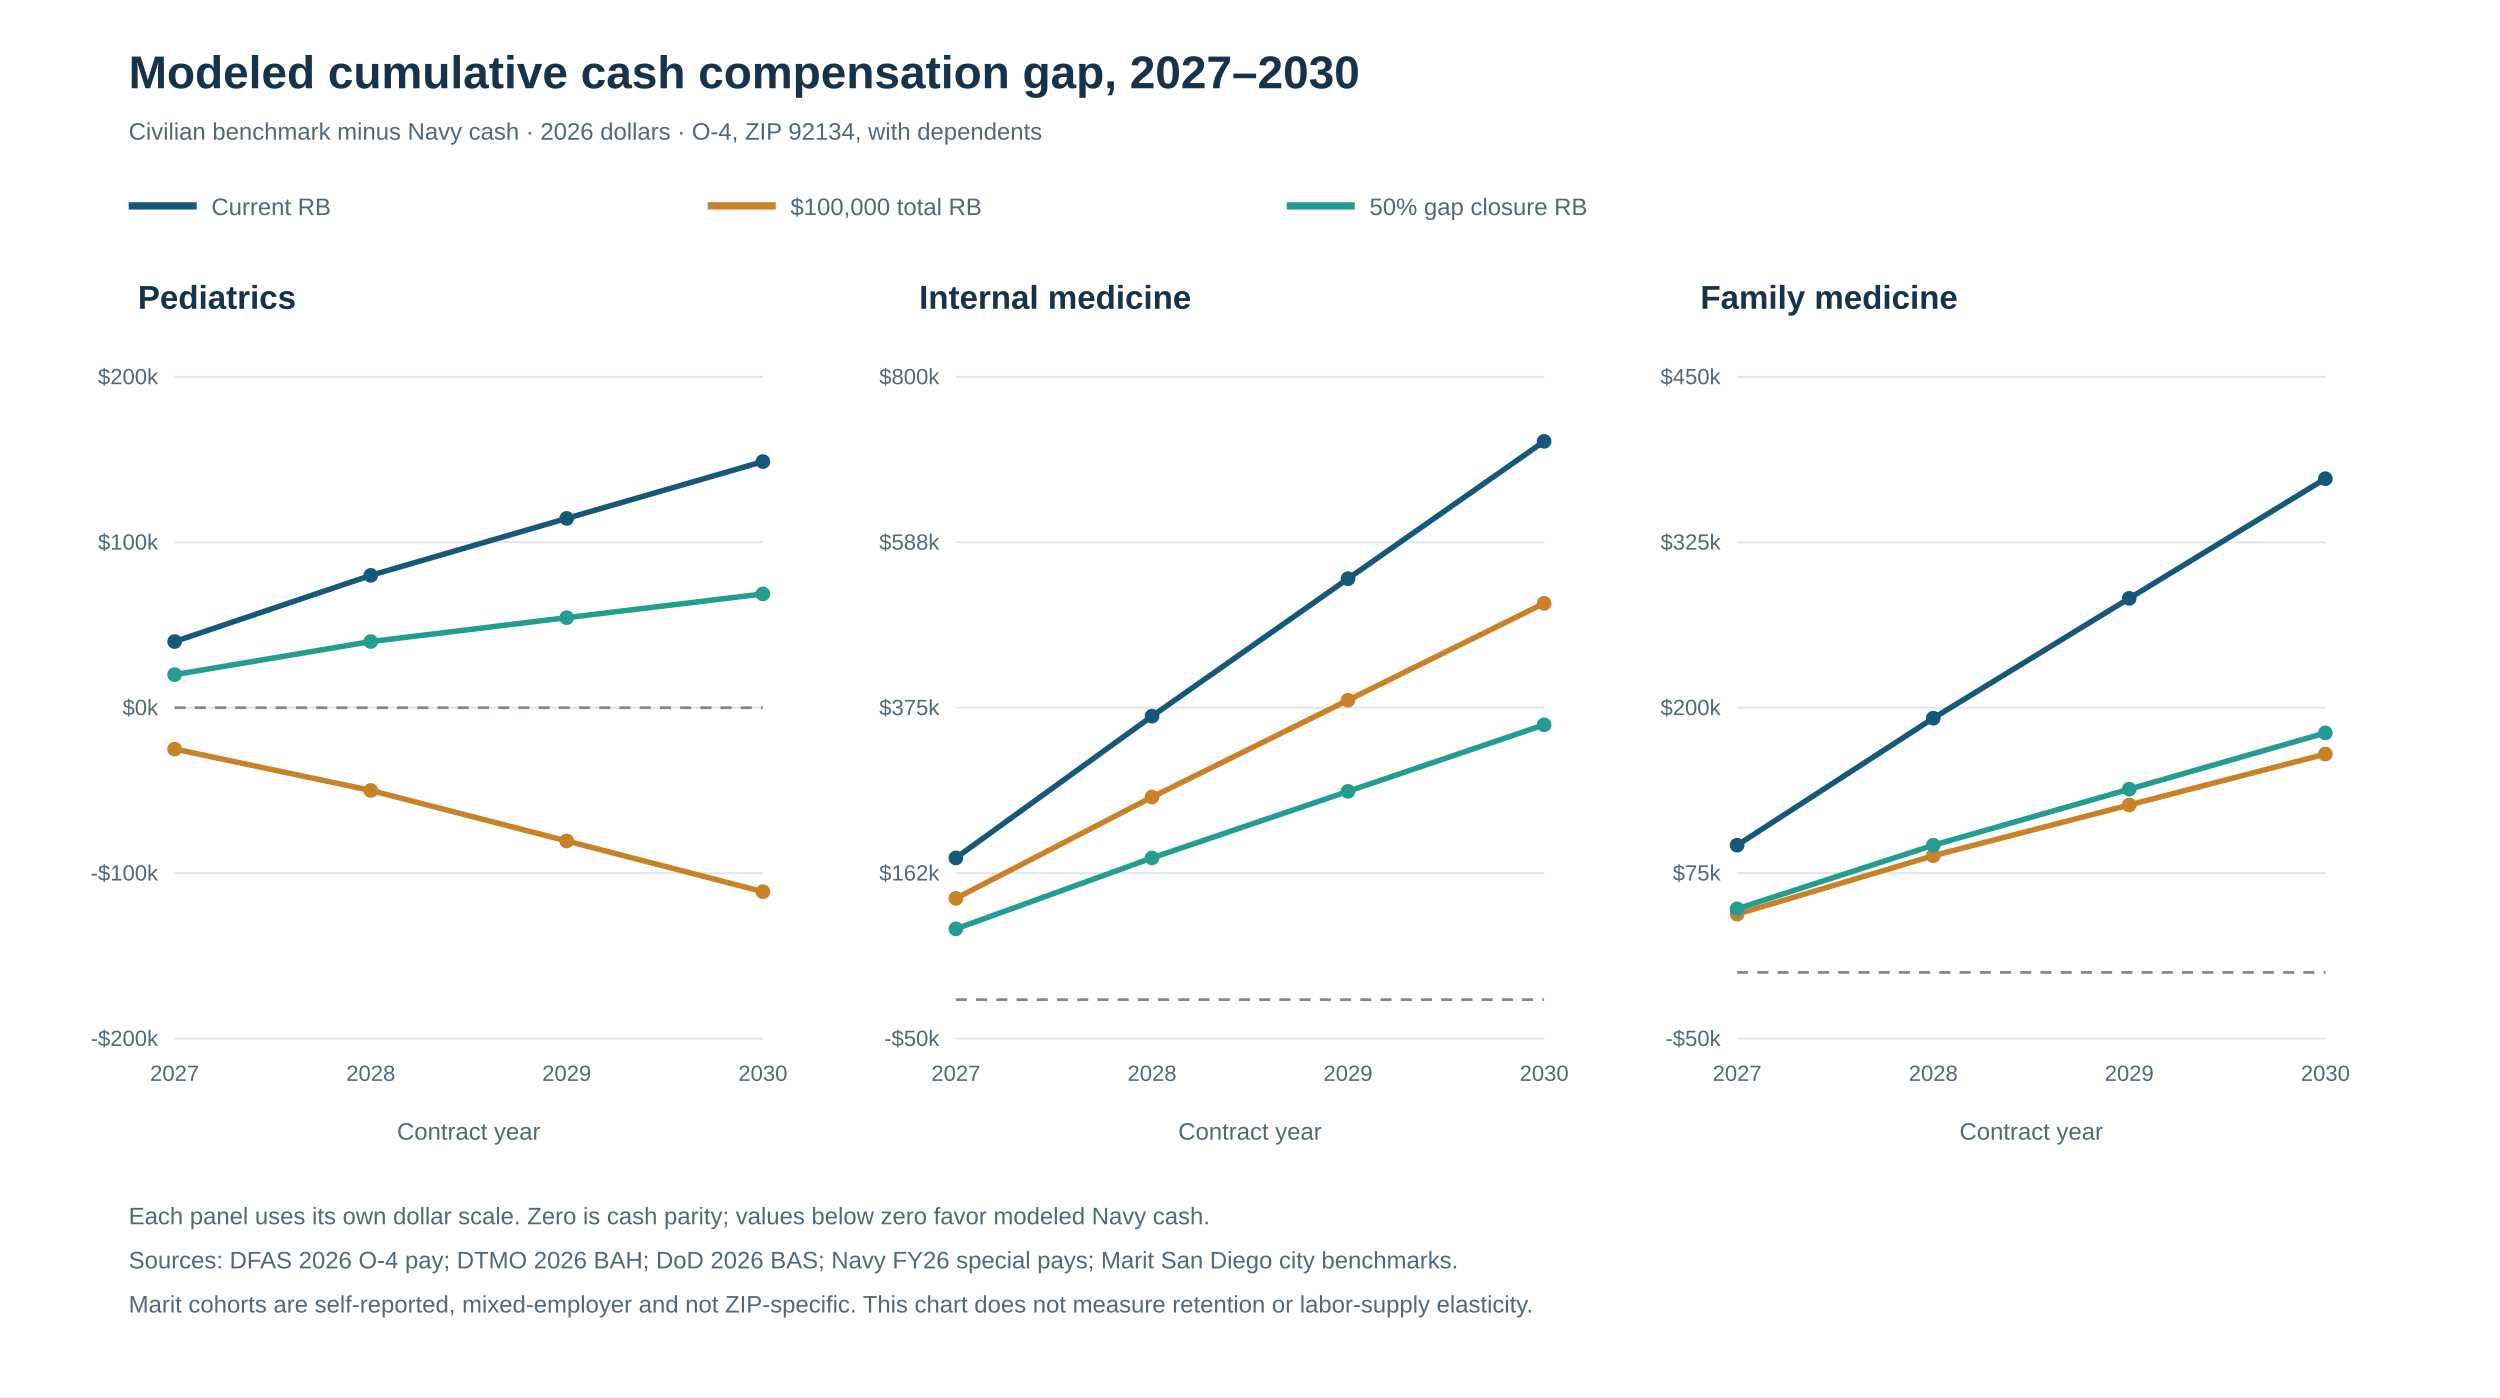
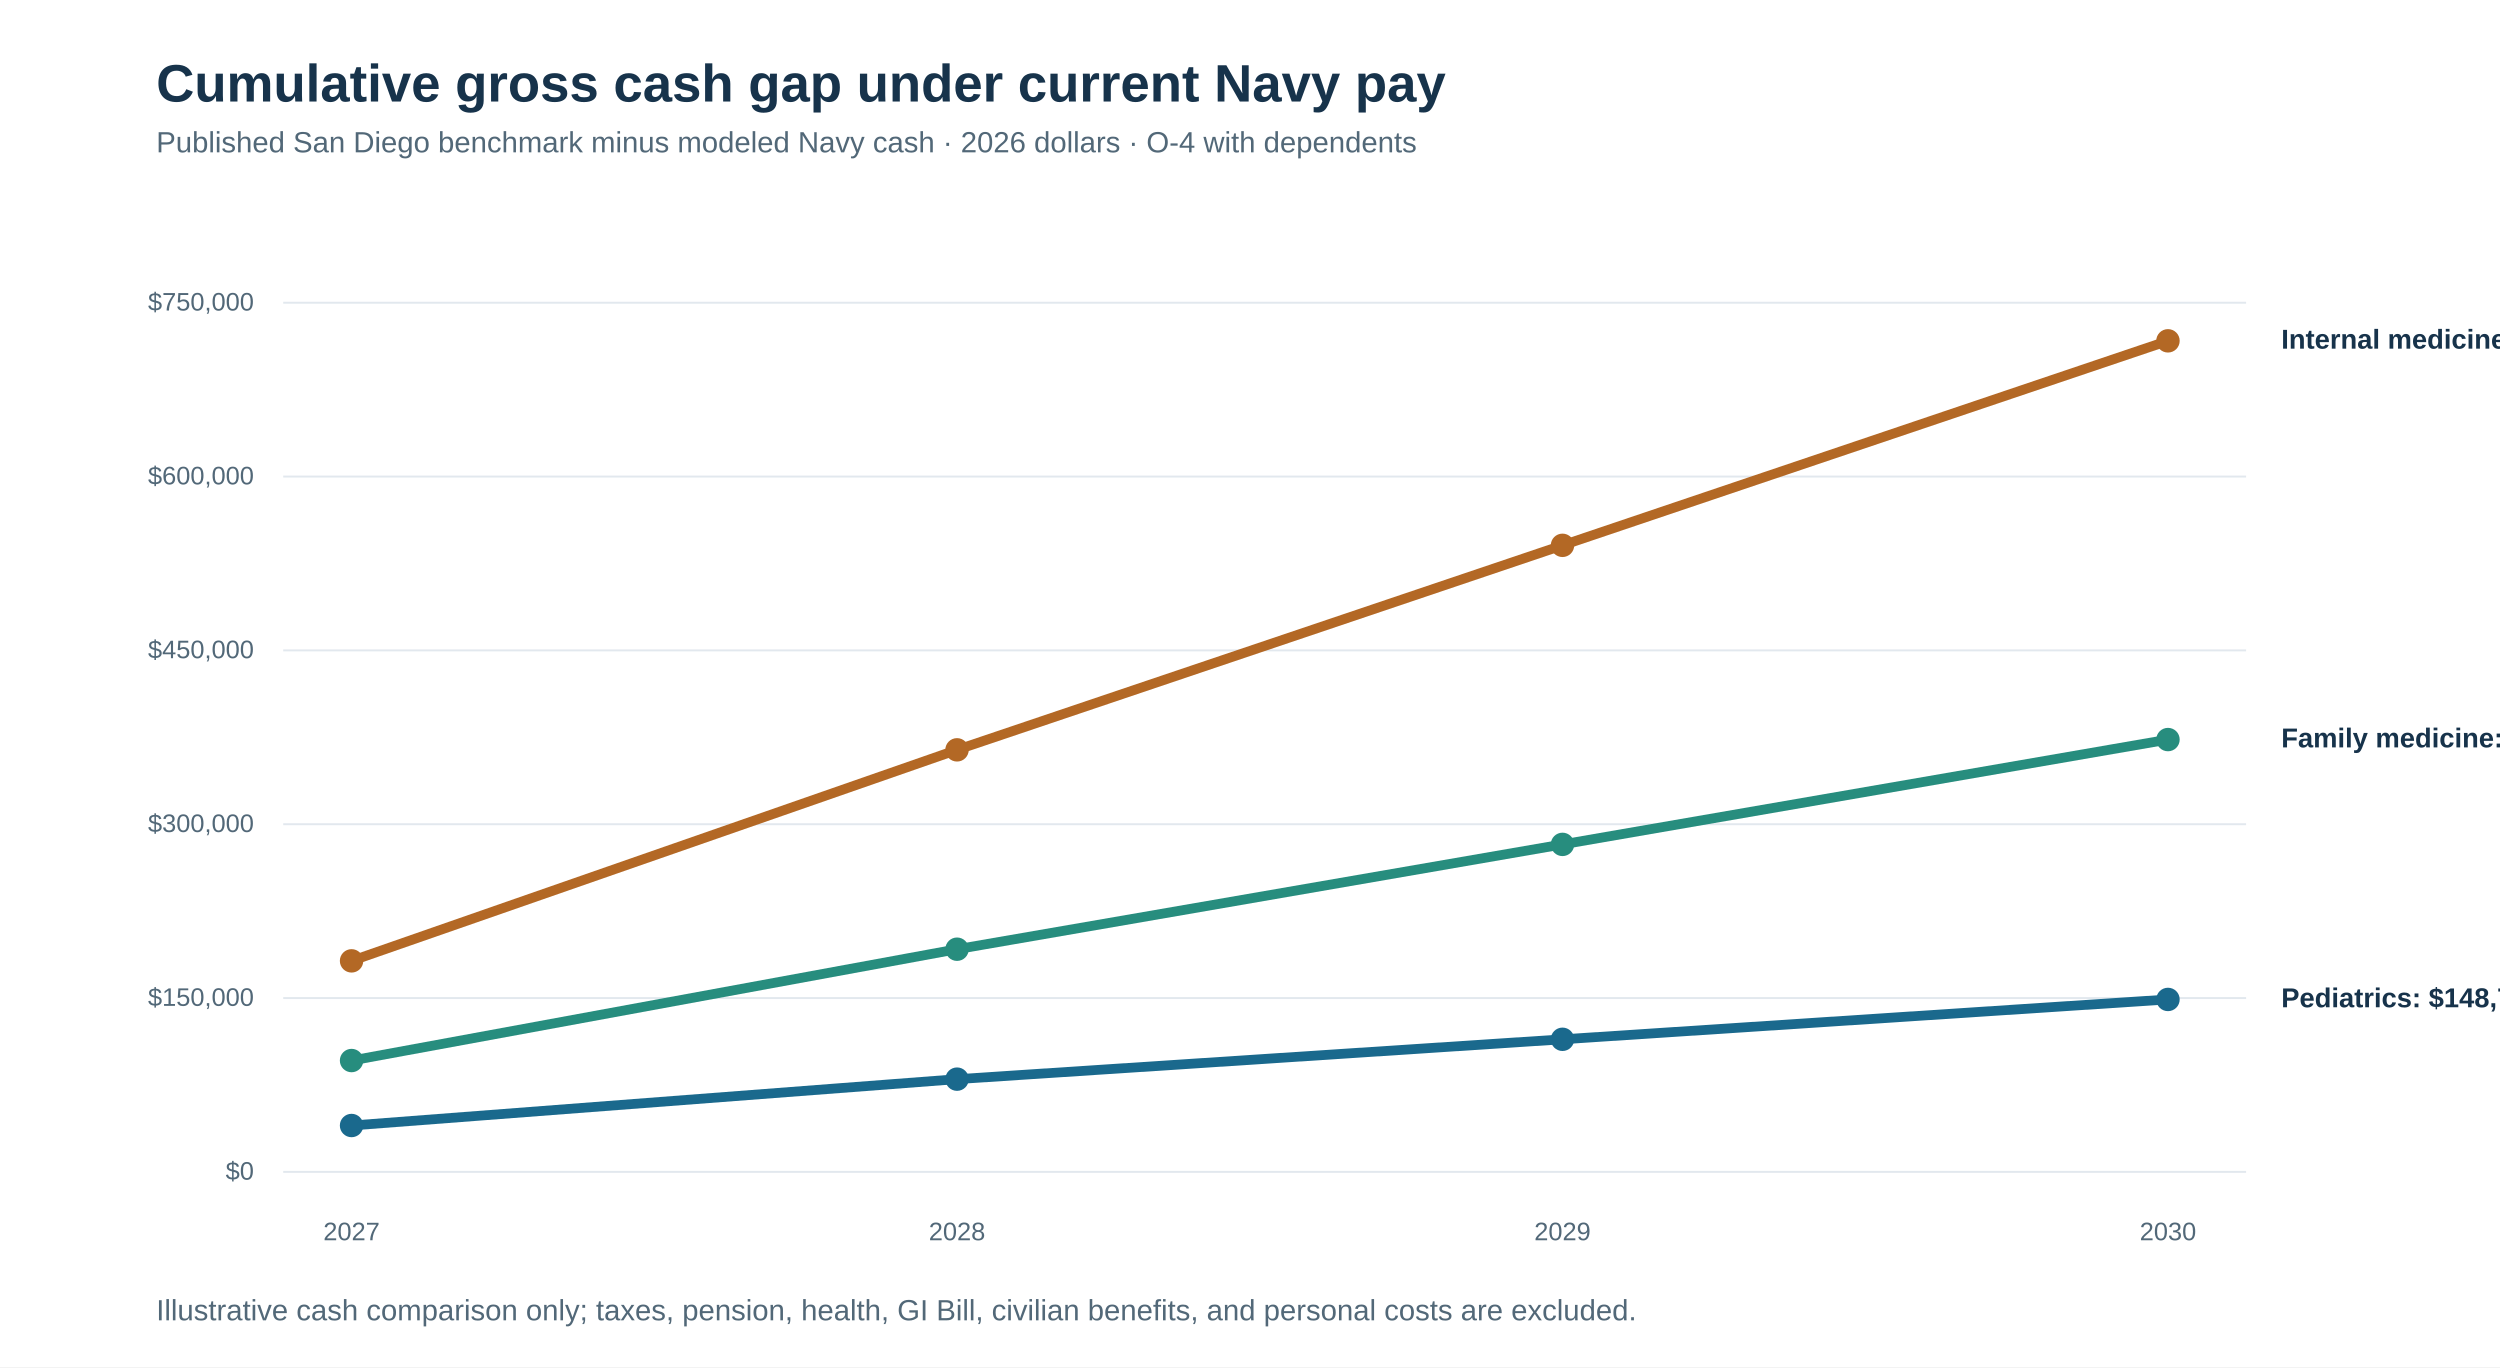
- <svg xmlns="http://www.w3.org/2000/svg" width="1360" height="760" viewBox="0 0 1360 760">
+ <svg xmlns="http://www.w3.org/2000/svg" width="1280" height="700" viewBox="0 0 1280 700">
  <rect width="100%" height="100%" fill="white" />
-   <style>text{font-family:Arial,Helvetica,sans-serif;fill:#17334b}.title{font-size:25px;font-weight:700}.panel{font-size:18px;font-weight:700}.small{font-size:13px;fill:#526878}.tick{font-size:12px;fill:#526878}</style>
-   <text class="title" x="70" y="48">Modeled cumulative cash compensation gap, 2027–2030</text>
-   <text class="small" x="70" y="76">Civilian benchmark minus Navy cash · 2026 dollars · O-4, ZIP 92134, with dependents</text>
-   <line x1="70" y1="112" x2="107" y2="112" stroke="#16587a" stroke-width="4" />
-   <text class="small" x="115" y="117">Current RB</text>
-   <line x1="385" y1="112" x2="422" y2="112" stroke="#c98227" stroke-width="4" />
-   <text class="small" x="430" y="117">$100,000 total RB</text>
-   <line x1="700" y1="112" x2="737" y2="112" stroke="#249d91" stroke-width="4" />
-   <text class="small" x="745" y="117">50% gap closure RB</text>
-   <text class="panel" x="75" y="168">Pediatrics</text>
-   <line x1="95" y1="565.0" x2="415" y2="565.0" stroke="#dce5eb" stroke-width="1" />
-   <text class="tick" x="86" y="569.0" text-anchor="end">-$200k</text>
-   <line x1="95" y1="475.0" x2="415" y2="475.0" stroke="#dce5eb" stroke-width="1" />
-   <text class="tick" x="86" y="479.0" text-anchor="end">-$100k</text>
-   <line x1="95" y1="385.0" x2="415" y2="385.0" stroke="#dce5eb" stroke-width="1" />
-   <text class="tick" x="86" y="389.0" text-anchor="end">$0k</text>
-   <line x1="95" y1="295.0" x2="415" y2="295.0" stroke="#dce5eb" stroke-width="1" />
-   <text class="tick" x="86" y="299.0" text-anchor="end">$100k</text>
-   <line x1="95" y1="205.0" x2="415" y2="205.0" stroke="#dce5eb" stroke-width="1" />
-   <text class="tick" x="86" y="209.0" text-anchor="end">$200k</text>
-   <line x1="95" y1="385.0" x2="415" y2="385.0" stroke="#7c8994" stroke-width="1.5" stroke-dasharray="6 5" />
-   <text class="tick" x="95.0" y="588" text-anchor="middle">2027</text>
-   <text class="tick" x="201.7" y="588" text-anchor="middle">2028</text>
-   <text class="tick" x="308.3" y="588" text-anchor="middle">2029</text>
-   <text class="tick" x="415.0" y="588" text-anchor="middle">2030</text>
-   <polyline points="95.0,349.0 201.7,313.0 308.3,282.0 415.0,251.1" fill="none" stroke="#16587a" stroke-width="3" />
-   <circle cx="95.0" cy="349.0" r="4" fill="#16587a" />
-   <circle cx="201.7" cy="313.0" r="4" fill="#16587a" />
-   <circle cx="308.3" cy="282.0" r="4" fill="#16587a" />
-   <circle cx="415.0" cy="251.1" r="4" fill="#16587a" />
-   <polyline points="95.0,407.5 201.7,430.0 308.3,457.5 415.0,485.1" fill="none" stroke="#c98227" stroke-width="3" />
-   <circle cx="95.0" cy="407.5" r="4" fill="#c98227" />
-   <circle cx="201.7" cy="430.0" r="4" fill="#c98227" />
-   <circle cx="308.3" cy="457.5" r="4" fill="#c98227" />
-   <circle cx="415.0" cy="485.1" r="4" fill="#c98227" />
-   <polyline points="95.0,367.0 201.7,349.0 308.3,336.0 415.0,323.1" fill="none" stroke="#249d91" stroke-width="3" />
-   <circle cx="95.0" cy="367.0" r="4" fill="#249d91" />
-   <circle cx="201.7" cy="349.0" r="4" fill="#249d91" />
-   <circle cx="308.3" cy="336.0" r="4" fill="#249d91" />
-   <circle cx="415.0" cy="323.1" r="4" fill="#249d91" />
-   <text class="small" x="255.0" y="620" text-anchor="middle">Contract year</text>
-   <text class="panel" x="500" y="168">Internal medicine</text>
-   <line x1="520" y1="565.0" x2="840" y2="565.0" stroke="#dce5eb" stroke-width="1" />
-   <text class="tick" x="511" y="569.0" text-anchor="end">-$50k</text>
-   <line x1="520" y1="475.0" x2="840" y2="475.0" stroke="#dce5eb" stroke-width="1" />
-   <text class="tick" x="511" y="479.0" text-anchor="end">$162k</text>
-   <line x1="520" y1="385.0" x2="840" y2="385.0" stroke="#dce5eb" stroke-width="1" />
-   <text class="tick" x="511" y="389.0" text-anchor="end">$375k</text>
-   <line x1="520" y1="295.0" x2="840" y2="295.0" stroke="#dce5eb" stroke-width="1" />
-   <text class="tick" x="511" y="299.0" text-anchor="end">$588k</text>
-   <line x1="520" y1="205.0" x2="840" y2="205.0" stroke="#dce5eb" stroke-width="1" />
-   <text class="tick" x="511" y="209.0" text-anchor="end">$800k</text>
-   <line x1="520" y1="543.8" x2="840" y2="543.8" stroke="#7c8994" stroke-width="1.5" stroke-dasharray="6 5" />
-   <text class="tick" x="520.0" y="588" text-anchor="middle">2027</text>
-   <text class="tick" x="626.7" y="588" text-anchor="middle">2028</text>
-   <text class="tick" x="733.3" y="588" text-anchor="middle">2029</text>
-   <text class="tick" x="840.0" y="588" text-anchor="middle">2030</text>
-   <polyline points="520.0,466.7 626.7,389.6 733.3,314.8 840.0,240.1" fill="none" stroke="#16587a" stroke-width="3" />
-   <circle cx="520.0" cy="466.7" r="4" fill="#16587a" />
-   <circle cx="626.7" cy="389.6" r="4" fill="#16587a" />
-   <circle cx="733.3" cy="314.8" r="4" fill="#16587a" />
-   <circle cx="840.0" cy="240.1" r="4" fill="#16587a" />
-   <polyline points="520.0,488.7 626.7,433.6 733.3,380.9 840.0,328.2" fill="none" stroke="#c98227" stroke-width="3" />
-   <circle cx="520.0" cy="488.7" r="4" fill="#c98227" />
-   <circle cx="626.7" cy="433.6" r="4" fill="#c98227" />
-   <circle cx="733.3" cy="380.9" r="4" fill="#c98227" />
-   <circle cx="840.0" cy="328.2" r="4" fill="#c98227" />
-   <polyline points="520.0,505.3 626.7,466.7 733.3,430.5 840.0,394.3" fill="none" stroke="#249d91" stroke-width="3" />
-   <circle cx="520.0" cy="505.3" r="4" fill="#249d91" />
-   <circle cx="626.7" cy="466.7" r="4" fill="#249d91" />
-   <circle cx="733.3" cy="430.5" r="4" fill="#249d91" />
-   <circle cx="840.0" cy="394.3" r="4" fill="#249d91" />
-   <text class="small" x="680.0" y="620" text-anchor="middle">Contract year</text>
-   <text class="panel" x="925" y="168">Family medicine</text>
-   <line x1="945" y1="565.0" x2="1265" y2="565.0" stroke="#dce5eb" stroke-width="1" />
-   <text class="tick" x="936" y="569.0" text-anchor="end">-$50k</text>
-   <line x1="945" y1="475.0" x2="1265" y2="475.0" stroke="#dce5eb" stroke-width="1" />
-   <text class="tick" x="936" y="479.0" text-anchor="end">$75k</text>
-   <line x1="945" y1="385.0" x2="1265" y2="385.0" stroke="#dce5eb" stroke-width="1" />
-   <text class="tick" x="936" y="389.0" text-anchor="end">$200k</text>
-   <line x1="945" y1="295.0" x2="1265" y2="295.0" stroke="#dce5eb" stroke-width="1" />
-   <text class="tick" x="936" y="299.0" text-anchor="end">$325k</text>
-   <line x1="945" y1="205.0" x2="1265" y2="205.0" stroke="#dce5eb" stroke-width="1" />
-   <text class="tick" x="936" y="209.0" text-anchor="end">$450k</text>
-   <line x1="945" y1="529.0" x2="1265" y2="529.0" stroke="#7c8994" stroke-width="1.5" stroke-dasharray="6 5" />
-   <text class="tick" x="945.0" y="588" text-anchor="middle">2027</text>
-   <text class="tick" x="1051.7" y="588" text-anchor="middle">2028</text>
-   <text class="tick" x="1158.3" y="588" text-anchor="middle">2029</text>
-   <text class="tick" x="1265.0" y="588" text-anchor="middle">2030</text>
-   <polyline points="945.0,459.8 1051.7,390.7 1158.3,325.5 1265.0,260.4" fill="none" stroke="#16587a" stroke-width="3" />
-   <circle cx="945.0" cy="459.8" r="4" fill="#16587a" />
-   <circle cx="1051.7" cy="390.7" r="4" fill="#16587a" />
-   <circle cx="1158.3" cy="325.5" r="4" fill="#16587a" />
-   <circle cx="1265.0" cy="260.4" r="4" fill="#16587a" />
-   <polyline points="945.0,497.3 1051.7,465.5 1158.3,437.9 1265.0,410.2" fill="none" stroke="#c98227" stroke-width="3" />
-   <circle cx="945.0" cy="497.3" r="4" fill="#c98227" />
-   <circle cx="1051.7" cy="465.5" r="4" fill="#c98227" />
-   <circle cx="1158.3" cy="437.9" r="4" fill="#c98227" />
-   <circle cx="1265.0" cy="410.2" r="4" fill="#c98227" />
-   <polyline points="945.0,494.4 1051.7,459.8 1158.3,429.3 1265.0,398.7" fill="none" stroke="#249d91" stroke-width="3" />
-   <circle cx="945.0" cy="494.4" r="4" fill="#249d91" />
-   <circle cx="1051.7" cy="459.8" r="4" fill="#249d91" />
-   <circle cx="1158.3" cy="429.3" r="4" fill="#249d91" />
-   <circle cx="1265.0" cy="398.7" r="4" fill="#249d91" />
-   <text class="small" x="1105.0" y="620" text-anchor="middle">Contract year</text>
-   <text class="small" x="70" y="666">Each panel uses its own dollar scale. Zero is cash parity; values below zero favor modeled Navy cash.</text>
-   <text class="small" x="70" y="690">Sources: DFAS 2026 O-4 pay; DTMO 2026 BAH; DoD 2026 BAS; Navy FY26 special pays; Marit San Diego city benchmarks.</text>
-   <text class="small" x="70" y="714">Marit cohorts are self-reported, mixed-employer and not ZIP-specific. This chart does not measure retention or labor-supply elasticity.</text>
+   <style>text{font-family:Arial,sans-serif;fill:#17334b}.title{font-size:27px;font-weight:700}.sub{font-size:15px;fill:#526878}.axis{font-size:13px;fill:#526878}.series{font-size:14px;font-weight:700}</style>
+   <text class="title" x="80" y="52">Cumulative gross cash gap under current Navy pay</text>
+   <text class="sub" x="80" y="78">Published San Diego benchmark minus modeled Navy cash · 2026 dollars · O-4 with dependents</text>
+   <line x1="145" y1="600" x2="1150" y2="600" stroke="#e2e8ee" />
+   <text class="axis" x="130" y="604" text-anchor="end">$0</text>
+   <line x1="145" y1="511" x2="1150" y2="511" stroke="#e2e8ee" />
+   <text class="axis" x="130" y="515" text-anchor="end">$150,000</text>
+   <line x1="145" y1="422" x2="1150" y2="422" stroke="#e2e8ee" />
+   <text class="axis" x="130" y="426" text-anchor="end">$300,000</text>
+   <line x1="145" y1="333" x2="1150" y2="333" stroke="#e2e8ee" />
+   <text class="axis" x="130" y="337" text-anchor="end">$450,000</text>
+   <line x1="145" y1="244" x2="1150" y2="244" stroke="#e2e8ee" />
+   <text class="axis" x="130" y="248" text-anchor="end">$600,000</text>
+   <line x1="145" y1="155" x2="1150" y2="155" stroke="#e2e8ee" />
+   <text class="axis" x="130" y="159" text-anchor="end">$750,000</text>
+   <text class="axis" x="180" y="635" text-anchor="middle">2027</text>
+   <text class="axis" x="490" y="635" text-anchor="middle">2028</text>
+   <text class="axis" x="800" y="635" text-anchor="middle">2029</text>
+   <text class="axis" x="1110" y="635" text-anchor="middle">2030</text>
+   <polyline points="180,576.262 490,552.524 800,532.12 1110,511.716" fill="none" stroke="#1a698d" stroke-width="5" stroke-linejoin="round" />
+   <circle cx="180" cy="576.262" r="6" fill="#1a698d" />
+   <circle cx="490" cy="552.524" r="6" fill="#1a698d" />
+   <circle cx="800" cy="532.12" r="6" fill="#1a698d" />
+   <circle cx="1110" cy="511.716" r="6" fill="#1a698d" />
+   <text class="series" x="1168" y="515.716" fill="#1a698d">Pediatrics: $148,794</text>
+   <polyline points="180,491.959 490,383.918 800,279.212 1110,174.505" fill="none" stroke="#b36825" stroke-width="5" stroke-linejoin="round" />
+   <circle cx="180" cy="491.959" r="6" fill="#b36825" />
+   <circle cx="490" cy="383.918" r="6" fill="#b36825" />
+   <circle cx="800" cy="279.212" r="6" fill="#b36825" />
+   <circle cx="1110" cy="174.505" r="6" fill="#b36825" />
+   <text class="series" x="1168" y="178.505" fill="#b36825">Internal medicine: $717,126</text>
+   <polyline points="180,542.997 490,485.994 800,432.326 1110,378.657" fill="none" stroke="#278d7e" stroke-width="5" stroke-linejoin="round" />
+   <circle cx="180" cy="542.997" r="6" fill="#278d7e" />
+   <circle cx="490" cy="485.994" r="6" fill="#278d7e" />
+   <circle cx="800" cy="432.326" r="6" fill="#278d7e" />
+   <circle cx="1110" cy="378.657" r="6" fill="#278d7e" />
+   <text class="series" x="1168" y="382.657" fill="#278d7e">Family medicine: $373,050</text>
+   <text class="sub" x="80" y="676">Illustrative cash comparison only; taxes, pension, health, GI Bill, civilian benefits, and personal costs are excluded.</text>
</svg>
